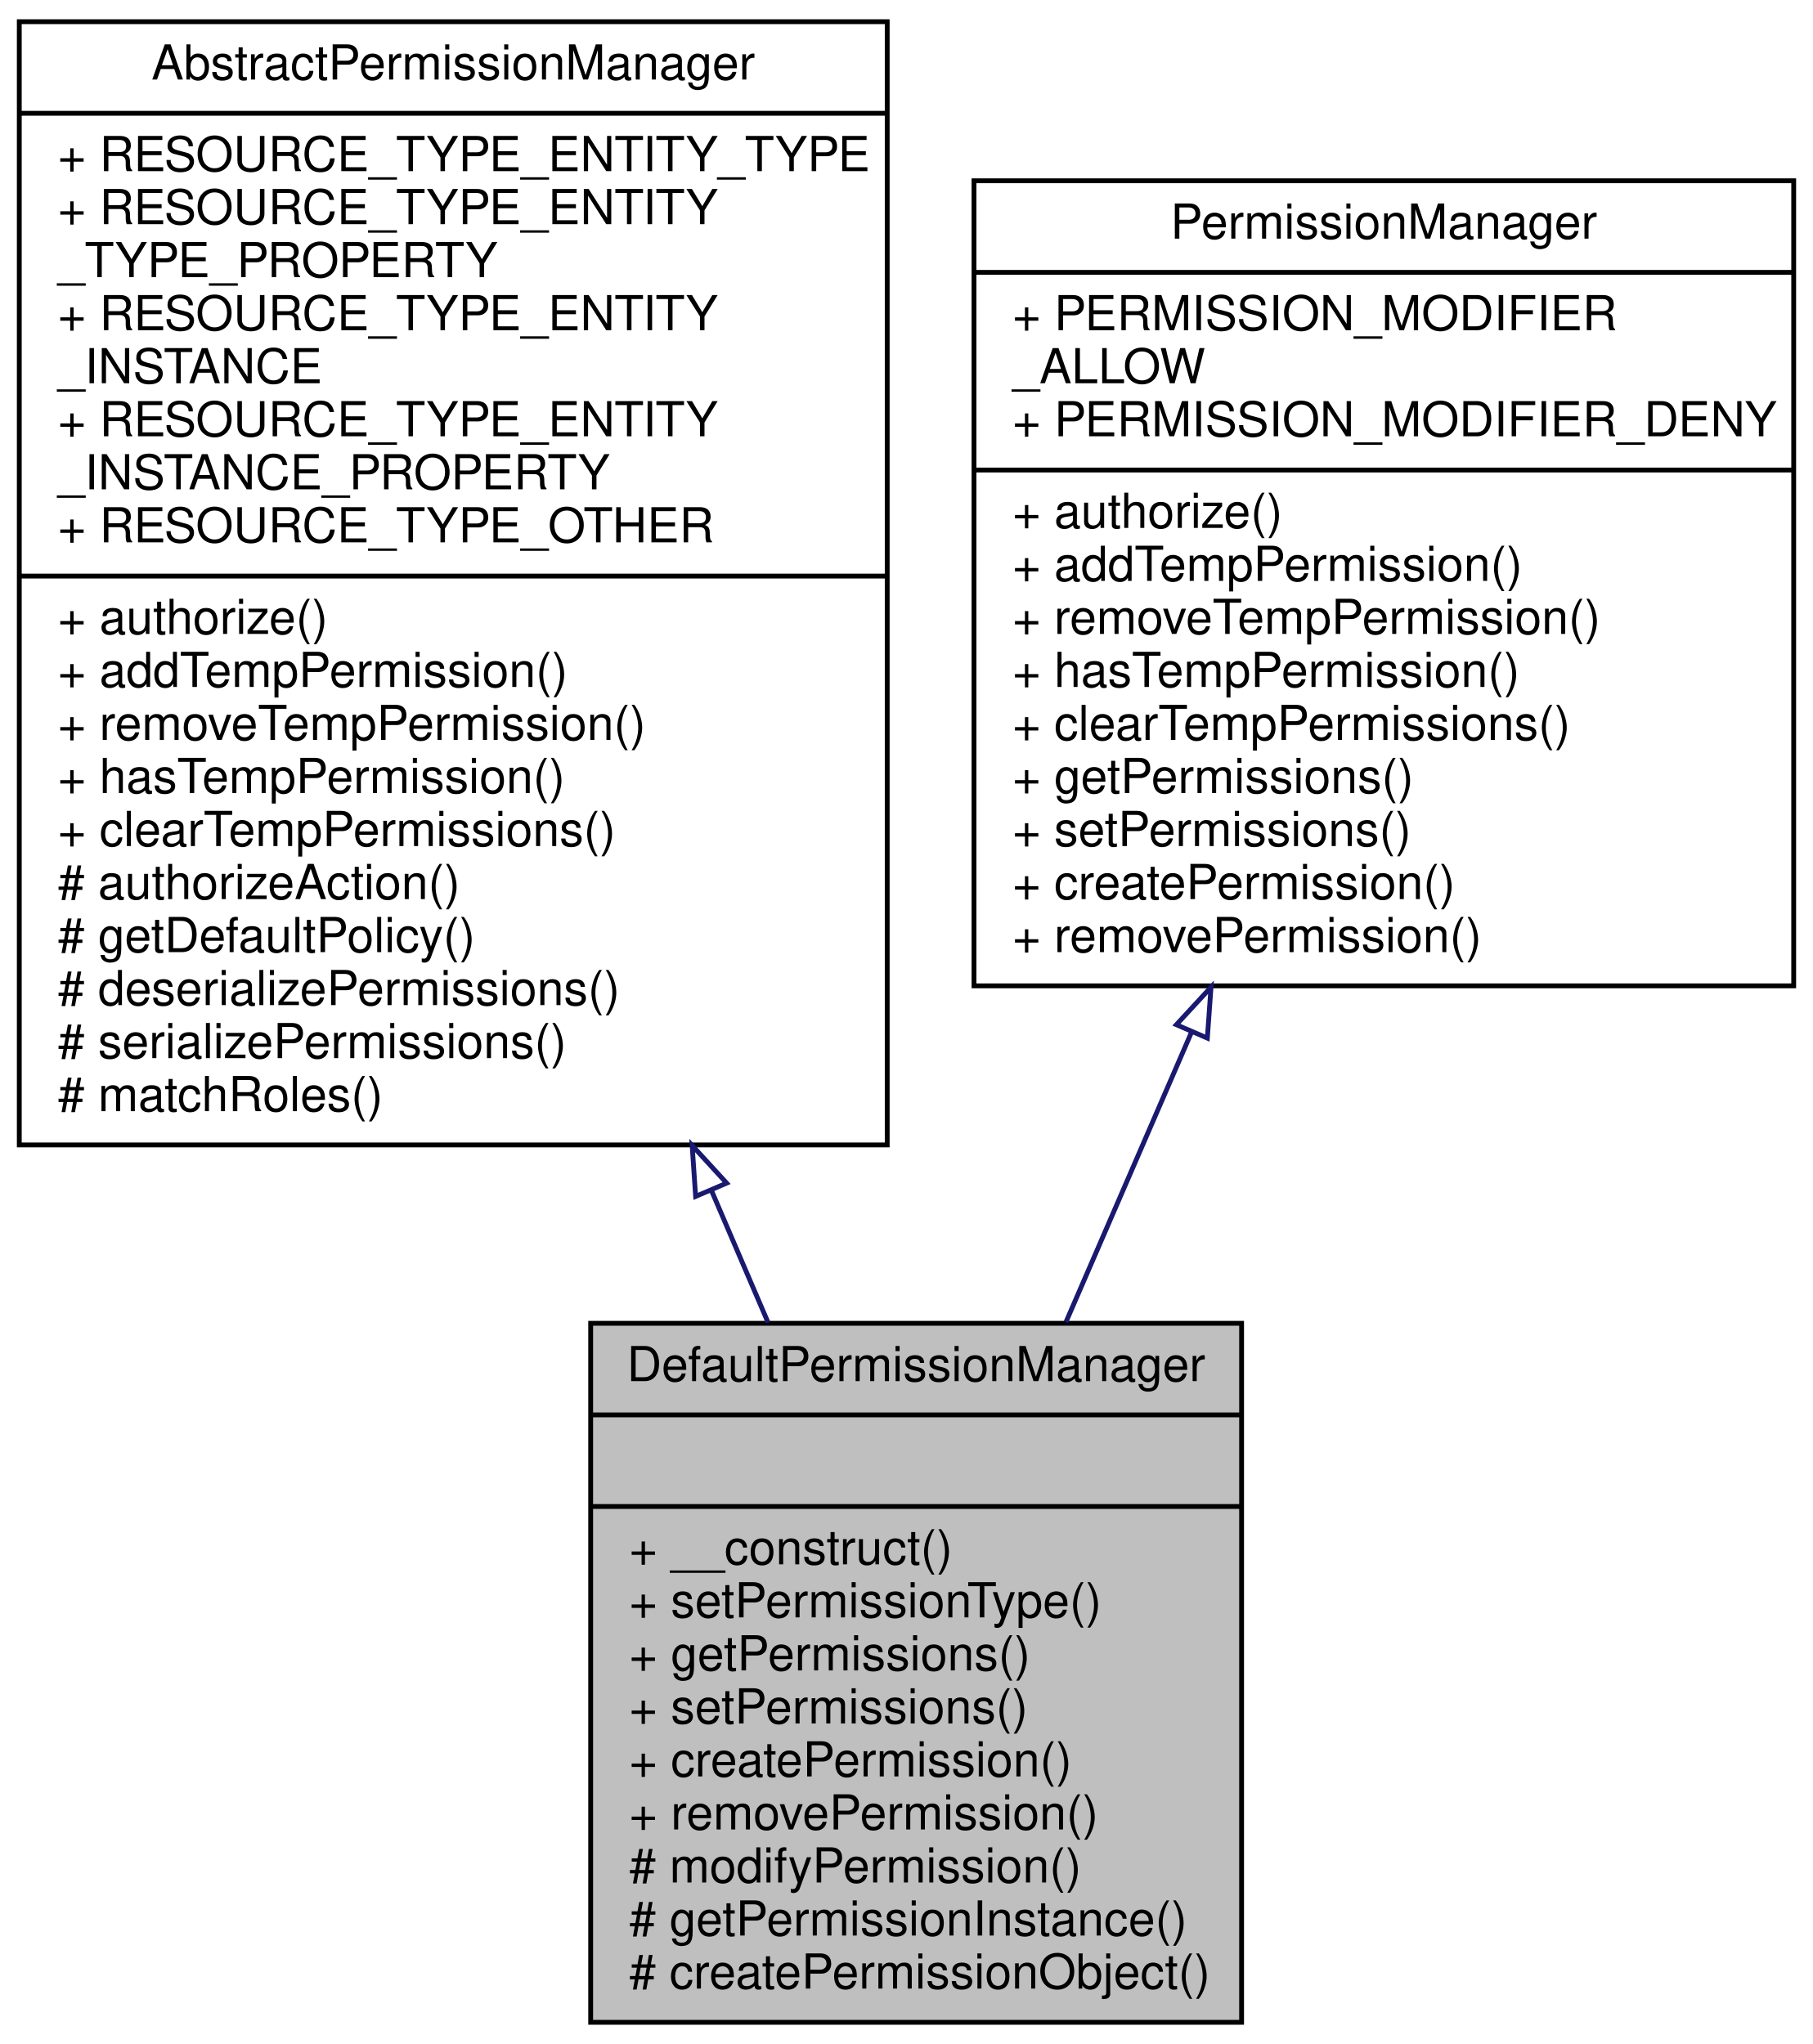
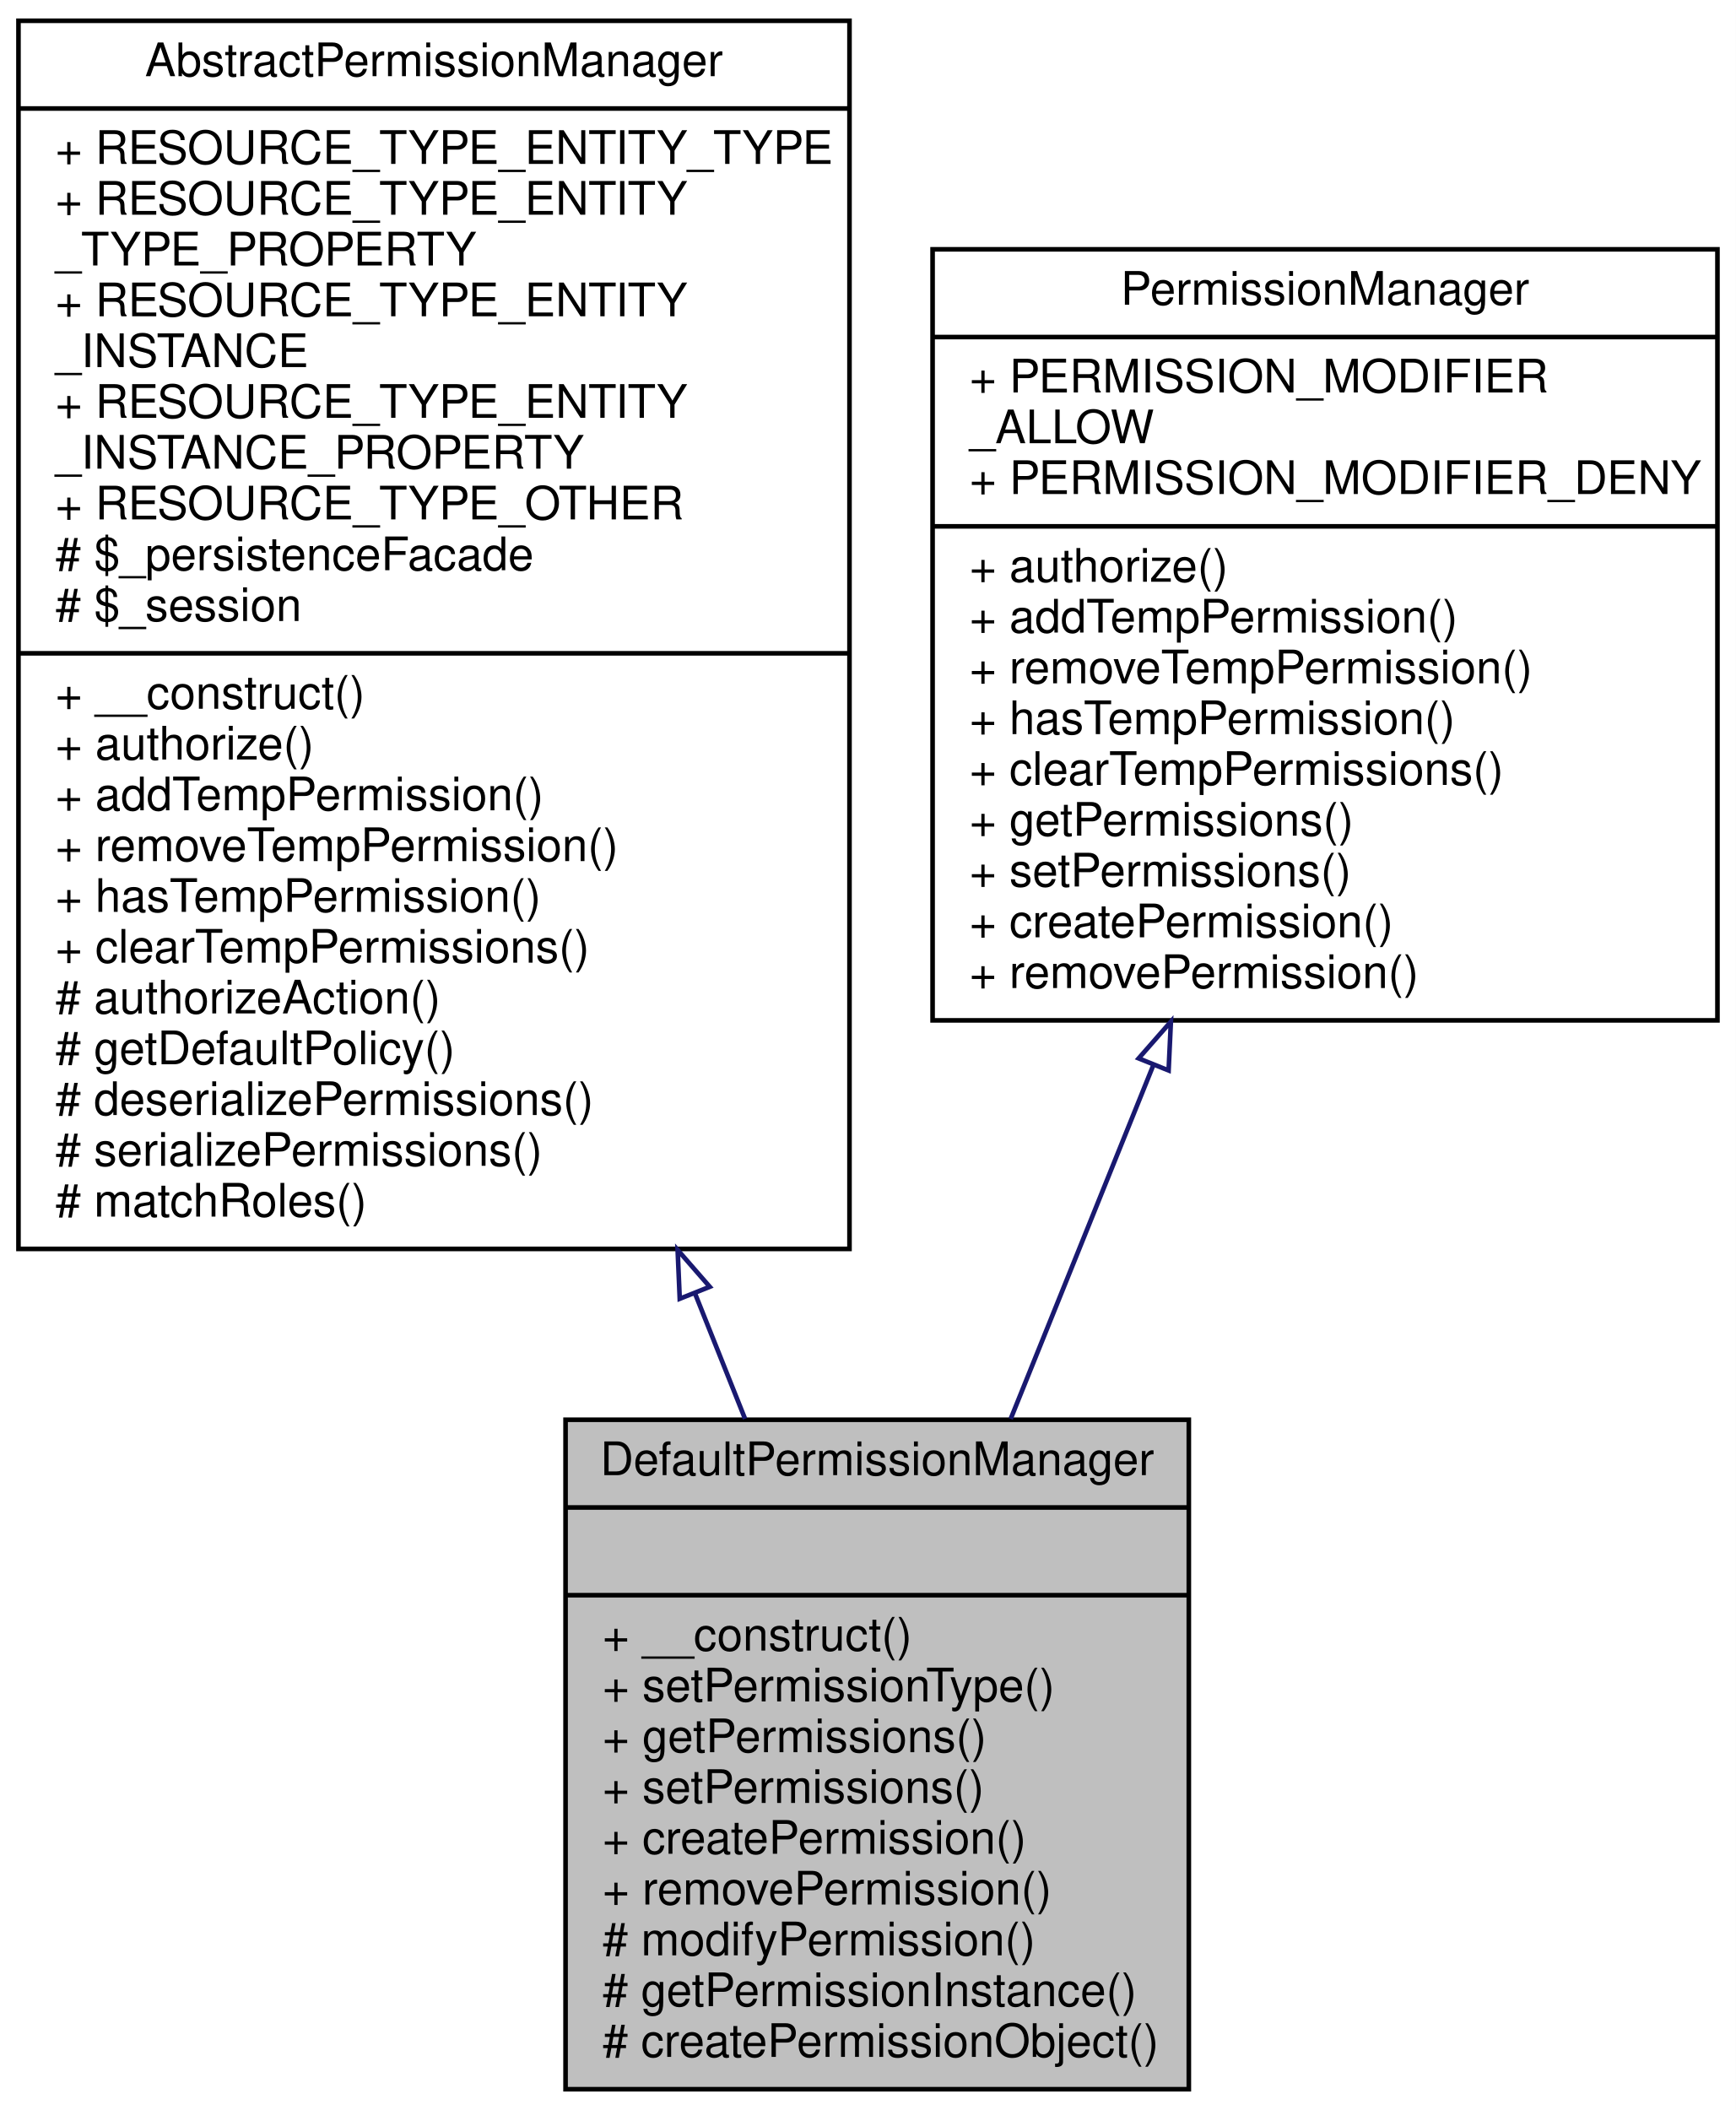
- <svg xmlns="http://www.w3.org/2000/svg" xmlns:xlink="http://www.w3.org/1999/xlink" width="376pt" height="424pt" viewBox="0.00 0.00 376.00 424.00">
-   <g id="graph0" class="graph" transform="scale(1 1) rotate(0) translate(4 420)">
-     <polygon fill="white" stroke="none" points="-4,4 -4,-420 372,-420 372,4 -4,4" />
+ <svg xmlns="http://www.w3.org/2000/svg" xmlns:xlink="http://www.w3.org/1999/xlink" width="376pt" height="457pt" viewBox="0.00 0.00 376.00 457.00">
+   <g id="graph0" class="graph" transform="scale(1 1) rotate(0) translate(4 453)">
+     <polygon fill="white" stroke="none" points="-4,4 -4,-453 372,-453 372,4 -4,4" />
    <g id="node1" class="node">
      <polygon fill="#bfbfbf" stroke="black" points="118.5,-0.5 118.5,-145.5 253.5,-145.5 253.5,-0.5 118.5,-0.5" />
      <text text-anchor="middle" x="186" y="-133.5" font-family="Helvetica,sans-Serif" font-size="10.00">DefaultPermissionManager</text>
      <polyline fill="none" stroke="black" points="118.5,-126.5 253.5,-126.5 " />
      <text text-anchor="middle" x="186" y="-114.5" font-family="Helvetica,sans-Serif" font-size="10.00"> </text>
      <polyline fill="none" stroke="black" points="118.5,-107.5 253.5,-107.5 " />
      <text text-anchor="start" x="126.5" y="-95.5" font-family="Helvetica,sans-Serif" font-size="10.00">+ __construct()</text>
      <text text-anchor="start" x="126.5" y="-84.5" font-family="Helvetica,sans-Serif" font-size="10.00">+ setPermissionType()</text>
      <text text-anchor="start" x="126.5" y="-73.5" font-family="Helvetica,sans-Serif" font-size="10.00">+ getPermissions()</text>
      <text text-anchor="start" x="126.5" y="-62.5" font-family="Helvetica,sans-Serif" font-size="10.00">+ setPermissions()</text>
      <text text-anchor="start" x="126.5" y="-51.5" font-family="Helvetica,sans-Serif" font-size="10.00">+ createPermission()</text>
      <text text-anchor="start" x="126.5" y="-40.5" font-family="Helvetica,sans-Serif" font-size="10.00">+ removePermission()</text>
      <text text-anchor="start" x="126.5" y="-29.5" font-family="Helvetica,sans-Serif" font-size="10.00"># modifyPermission()</text>
      <text text-anchor="start" x="126.5" y="-18.5" font-family="Helvetica,sans-Serif" font-size="10.00"># getPermissionInstance()</text>
      <text text-anchor="start" x="126.5" y="-7.5" font-family="Helvetica,sans-Serif" font-size="10.00"># createPermissionObject()</text>
    </g>
    <g id="node2" class="node">
      <g id="a_node2">
        <a xlink:href="classwcmf_1_1lib_1_1security_1_1impl_1_1_abstract_permission_manager.html" target="_top" xlink:title="AbstractPermissionManager is the base class for concrete PermissionManager implementations. ">
-           <polygon fill="white" stroke="black" points="0,-182.5 0,-415.5 180,-415.5 180,-182.5 0,-182.5" />
-           <text text-anchor="middle" x="90" y="-403.5" font-family="Helvetica,sans-Serif" font-size="10.00">AbstractPermissionManager</text>
-           <polyline fill="none" stroke="black" points="0,-396.5 180,-396.5 " />
-           <text text-anchor="start" x="8" y="-384.5" font-family="Helvetica,sans-Serif" font-size="10.00">+ RESOURCE_TYPE_ENTITY_TYPE</text>
-           <text text-anchor="start" x="8" y="-373.5" font-family="Helvetica,sans-Serif" font-size="10.00">+ RESOURCE_TYPE_ENTITY</text>
-           <text text-anchor="start" x="8" y="-362.5" font-family="Helvetica,sans-Serif" font-size="10.00">_TYPE_PROPERTY</text>
-           <text text-anchor="start" x="8" y="-351.5" font-family="Helvetica,sans-Serif" font-size="10.00">+ RESOURCE_TYPE_ENTITY</text>
-           <text text-anchor="start" x="8" y="-340.5" font-family="Helvetica,sans-Serif" font-size="10.00">_INSTANCE</text>
-           <text text-anchor="start" x="8" y="-329.5" font-family="Helvetica,sans-Serif" font-size="10.00">+ RESOURCE_TYPE_ENTITY</text>
-           <text text-anchor="start" x="8" y="-318.5" font-family="Helvetica,sans-Serif" font-size="10.00">_INSTANCE_PROPERTY</text>
-           <text text-anchor="start" x="8" y="-307.5" font-family="Helvetica,sans-Serif" font-size="10.00">+ RESOURCE_TYPE_OTHER</text>
-           <polyline fill="none" stroke="black" points="0,-300.5 180,-300.5 " />
+           <polygon fill="white" stroke="black" points="0,-182.5 0,-448.5 180,-448.5 180,-182.5 0,-182.5" />
+           <text text-anchor="middle" x="90" y="-436.5" font-family="Helvetica,sans-Serif" font-size="10.00">AbstractPermissionManager</text>
+           <polyline fill="none" stroke="black" points="0,-429.5 180,-429.5 " />
+           <text text-anchor="start" x="8" y="-417.5" font-family="Helvetica,sans-Serif" font-size="10.00">+ RESOURCE_TYPE_ENTITY_TYPE</text>
+           <text text-anchor="start" x="8" y="-406.5" font-family="Helvetica,sans-Serif" font-size="10.00">+ RESOURCE_TYPE_ENTITY</text>
+           <text text-anchor="start" x="8" y="-395.5" font-family="Helvetica,sans-Serif" font-size="10.00">_TYPE_PROPERTY</text>
+           <text text-anchor="start" x="8" y="-384.5" font-family="Helvetica,sans-Serif" font-size="10.00">+ RESOURCE_TYPE_ENTITY</text>
+           <text text-anchor="start" x="8" y="-373.5" font-family="Helvetica,sans-Serif" font-size="10.00">_INSTANCE</text>
+           <text text-anchor="start" x="8" y="-362.5" font-family="Helvetica,sans-Serif" font-size="10.00">+ RESOURCE_TYPE_ENTITY</text>
+           <text text-anchor="start" x="8" y="-351.5" font-family="Helvetica,sans-Serif" font-size="10.00">_INSTANCE_PROPERTY</text>
+           <text text-anchor="start" x="8" y="-340.5" font-family="Helvetica,sans-Serif" font-size="10.00">+ RESOURCE_TYPE_OTHER</text>
+           <text text-anchor="start" x="8" y="-329.5" font-family="Helvetica,sans-Serif" font-size="10.00"># $_persistenceFacade</text>
+           <text text-anchor="start" x="8" y="-318.5" font-family="Helvetica,sans-Serif" font-size="10.00"># $_session</text>
+           <polyline fill="none" stroke="black" points="0,-311.5 180,-311.5 " />
+           <text text-anchor="start" x="8" y="-299.5" font-family="Helvetica,sans-Serif" font-size="10.00">+ __construct()</text>
          <text text-anchor="start" x="8" y="-288.5" font-family="Helvetica,sans-Serif" font-size="10.00">+ authorize()</text>
          <text text-anchor="start" x="8" y="-277.5" font-family="Helvetica,sans-Serif" font-size="10.00">+ addTempPermission()</text>
          <text text-anchor="start" x="8" y="-266.5" font-family="Helvetica,sans-Serif" font-size="10.00">+ removeTempPermission()</text>
          <text text-anchor="start" x="8" y="-255.5" font-family="Helvetica,sans-Serif" font-size="10.00">+ hasTempPermission()</text>
          <text text-anchor="start" x="8" y="-244.5" font-family="Helvetica,sans-Serif" font-size="10.00">+ clearTempPermissions()</text>
          <text text-anchor="start" x="8" y="-233.5" font-family="Helvetica,sans-Serif" font-size="10.00"># authorizeAction()</text>
          <text text-anchor="start" x="8" y="-222.5" font-family="Helvetica,sans-Serif" font-size="10.00"># getDefaultPolicy()</text>
          <text text-anchor="start" x="8" y="-211.5" font-family="Helvetica,sans-Serif" font-size="10.00"># deserializePermissions()</text>
          <text text-anchor="start" x="8" y="-200.5" font-family="Helvetica,sans-Serif" font-size="10.00"># serializePermissions()</text>
          <text text-anchor="start" x="8" y="-189.5" font-family="Helvetica,sans-Serif" font-size="10.00"># matchRoles()</text>
        </a>
      </g>
    </g>
    <g id="edge1" class="edge">
-       <path fill="none" stroke="midnightblue" d="M143.561,-173.025C147.561,-163.69 151.51,-154.477 155.293,-145.649" />
-       <polygon fill="none" stroke="midnightblue" points="140.269,-171.821 139.547,-182.391 146.703,-174.578 140.269,-171.821" />
+       <path fill="none" stroke="midnightblue" d="M146.515,-172.917C150.237,-163.595 153.887,-154.449 157.374,-145.714" />
+       <polygon fill="none" stroke="midnightblue" points="143.231,-171.705 142.774,-182.29 149.732,-174.3 143.231,-171.705" />
    </g>
    <g id="node3" class="node">
      <g id="a_node3">
        <a xlink:href="interfacewcmf_1_1lib_1_1security_1_1_permission_manager.html" target="_top" xlink:title="PermissionManager implementations are used to handle all authorization requests. ">
-           <polygon fill="white" stroke="black" points="198,-215.5 198,-382.5 368,-382.5 368,-215.5 198,-215.5" />
-           <text text-anchor="middle" x="283" y="-370.5" font-family="Helvetica,sans-Serif" font-size="10.00">PermissionManager</text>
-           <polyline fill="none" stroke="black" points="198,-363.5 368,-363.5 " />
-           <text text-anchor="start" x="206" y="-351.5" font-family="Helvetica,sans-Serif" font-size="10.00">+ PERMISSION_MODIFIER</text>
-           <text text-anchor="start" x="206" y="-340.5" font-family="Helvetica,sans-Serif" font-size="10.00">_ALLOW</text>
-           <text text-anchor="start" x="206" y="-329.5" font-family="Helvetica,sans-Serif" font-size="10.00">+ PERMISSION_MODIFIER_DENY</text>
-           <polyline fill="none" stroke="black" points="198,-322.5 368,-322.5 " />
-           <text text-anchor="start" x="206" y="-310.5" font-family="Helvetica,sans-Serif" font-size="10.00">+ authorize()</text>
-           <text text-anchor="start" x="206" y="-299.5" font-family="Helvetica,sans-Serif" font-size="10.00">+ addTempPermission()</text>
-           <text text-anchor="start" x="206" y="-288.5" font-family="Helvetica,sans-Serif" font-size="10.00">+ removeTempPermission()</text>
-           <text text-anchor="start" x="206" y="-277.5" font-family="Helvetica,sans-Serif" font-size="10.00">+ hasTempPermission()</text>
-           <text text-anchor="start" x="206" y="-266.5" font-family="Helvetica,sans-Serif" font-size="10.00">+ clearTempPermissions()</text>
-           <text text-anchor="start" x="206" y="-255.5" font-family="Helvetica,sans-Serif" font-size="10.00">+ getPermissions()</text>
-           <text text-anchor="start" x="206" y="-244.5" font-family="Helvetica,sans-Serif" font-size="10.00">+ setPermissions()</text>
-           <text text-anchor="start" x="206" y="-233.5" font-family="Helvetica,sans-Serif" font-size="10.00">+ createPermission()</text>
-           <text text-anchor="start" x="206" y="-222.5" font-family="Helvetica,sans-Serif" font-size="10.00">+ removePermission()</text>
+           <polygon fill="white" stroke="black" points="198,-232 198,-399 368,-399 368,-232 198,-232" />
+           <text text-anchor="middle" x="283" y="-387" font-family="Helvetica,sans-Serif" font-size="10.00">PermissionManager</text>
+           <polyline fill="none" stroke="black" points="198,-380 368,-380 " />
+           <text text-anchor="start" x="206" y="-368" font-family="Helvetica,sans-Serif" font-size="10.00">+ PERMISSION_MODIFIER</text>
+           <text text-anchor="start" x="206" y="-357" font-family="Helvetica,sans-Serif" font-size="10.00">_ALLOW</text>
+           <text text-anchor="start" x="206" y="-346" font-family="Helvetica,sans-Serif" font-size="10.00">+ PERMISSION_MODIFIER_DENY</text>
+           <polyline fill="none" stroke="black" points="198,-339 368,-339 " />
+           <text text-anchor="start" x="206" y="-327" font-family="Helvetica,sans-Serif" font-size="10.00">+ authorize()</text>
+           <text text-anchor="start" x="206" y="-316" font-family="Helvetica,sans-Serif" font-size="10.00">+ addTempPermission()</text>
+           <text text-anchor="start" x="206" y="-305" font-family="Helvetica,sans-Serif" font-size="10.00">+ removeTempPermission()</text>
+           <text text-anchor="start" x="206" y="-294" font-family="Helvetica,sans-Serif" font-size="10.00">+ hasTempPermission()</text>
+           <text text-anchor="start" x="206" y="-283" font-family="Helvetica,sans-Serif" font-size="10.00">+ clearTempPermissions()</text>
+           <text text-anchor="start" x="206" y="-272" font-family="Helvetica,sans-Serif" font-size="10.00">+ getPermissions()</text>
+           <text text-anchor="start" x="206" y="-261" font-family="Helvetica,sans-Serif" font-size="10.00">+ setPermissions()</text>
+           <text text-anchor="start" x="206" y="-250" font-family="Helvetica,sans-Serif" font-size="10.00">+ createPermission()</text>
+           <text text-anchor="start" x="206" y="-239" font-family="Helvetica,sans-Serif" font-size="10.00">+ removePermission()</text>
        </a>
      </g>
    </g>
    <g id="edge2" class="edge">
-       <path fill="none" stroke="midnightblue" d="M243.068,-205.786C234.393,-185.754 225.341,-164.85 217.069,-145.747" />
-       <polygon fill="none" stroke="midnightblue" points="239.971,-207.441 247.156,-215.227 246.394,-204.66 239.971,-207.441" />
+       <path fill="none" stroke="midnightblue" d="M245.874,-222.45C235.613,-197.009 224.632,-169.783 214.912,-145.685" />
+       <polygon fill="none" stroke="midnightblue" points="242.632,-223.769 249.618,-231.734 249.123,-221.15 242.632,-223.769" />
    </g>
  </g>
</svg>
